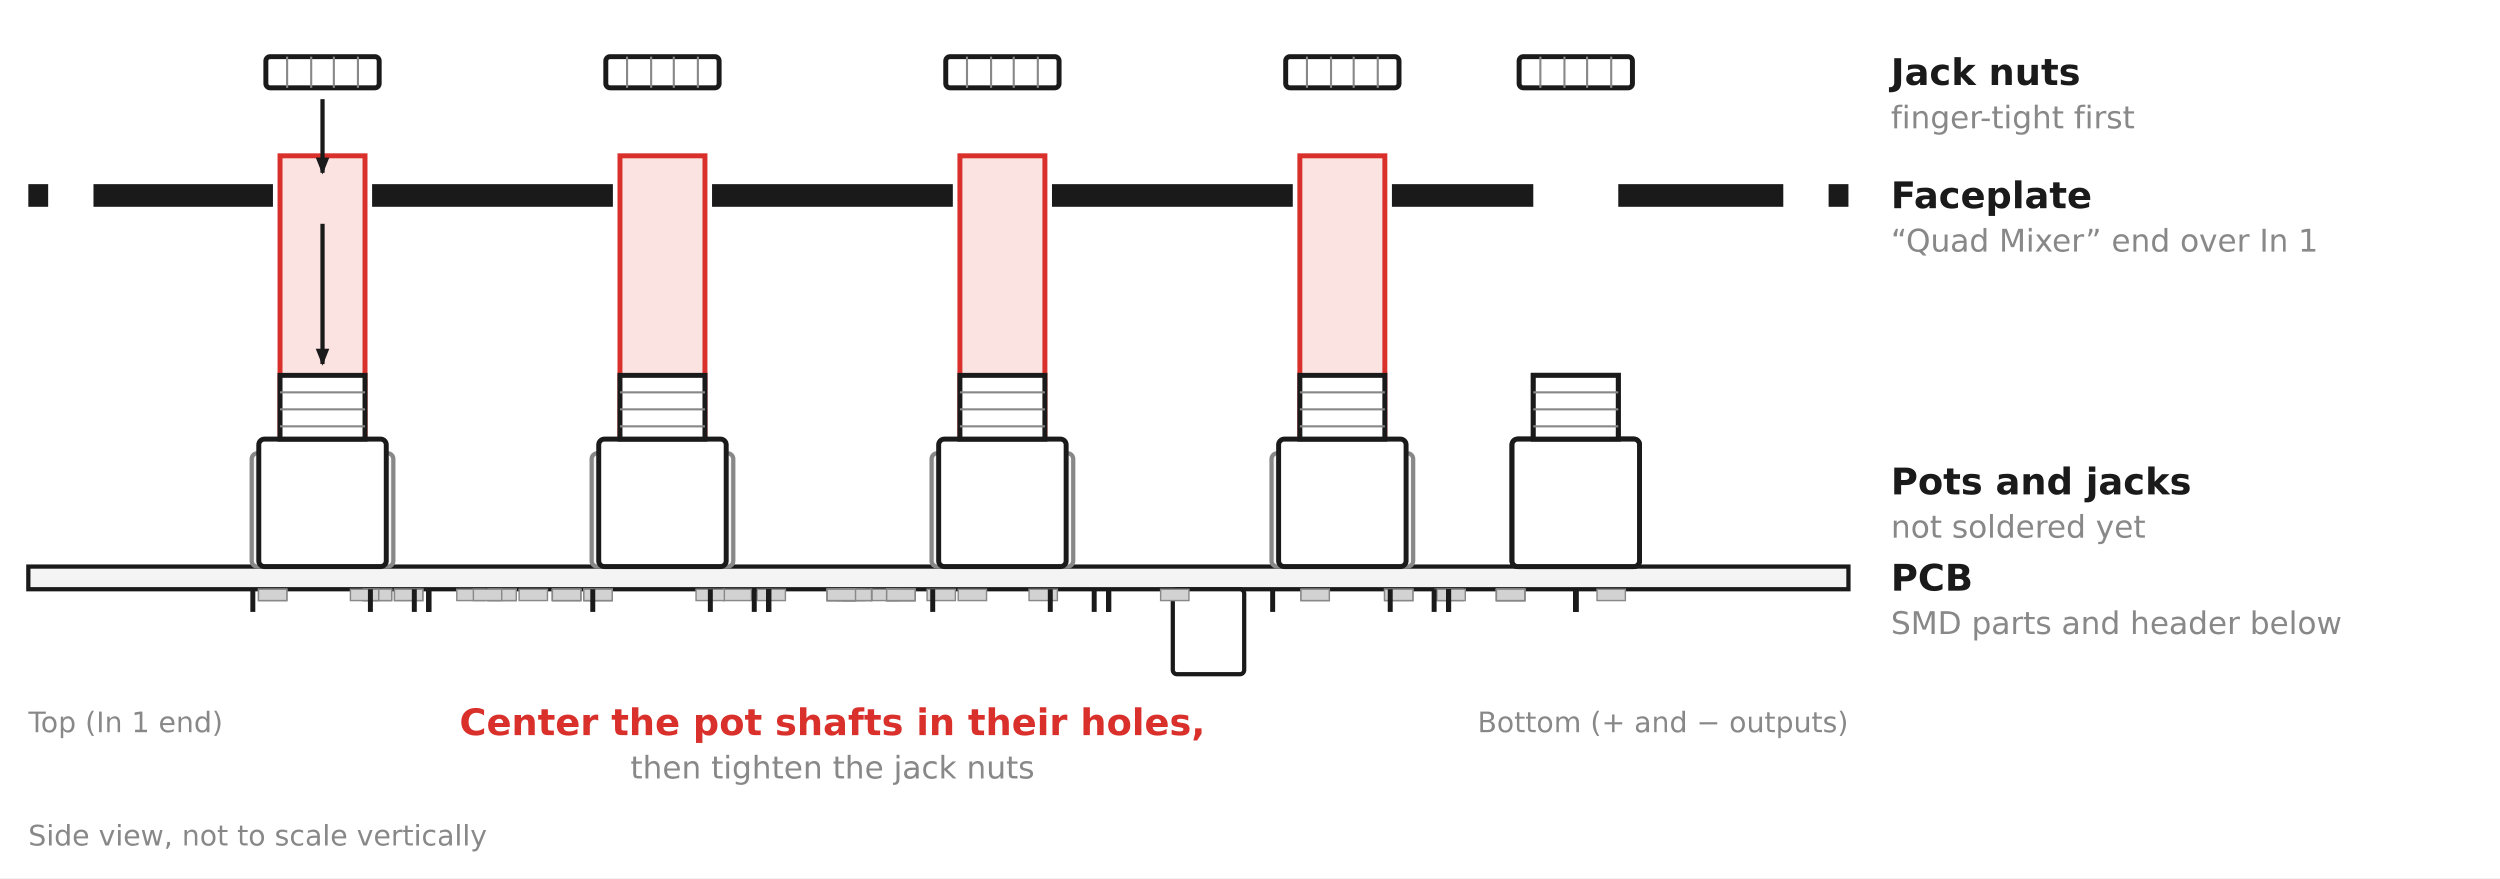
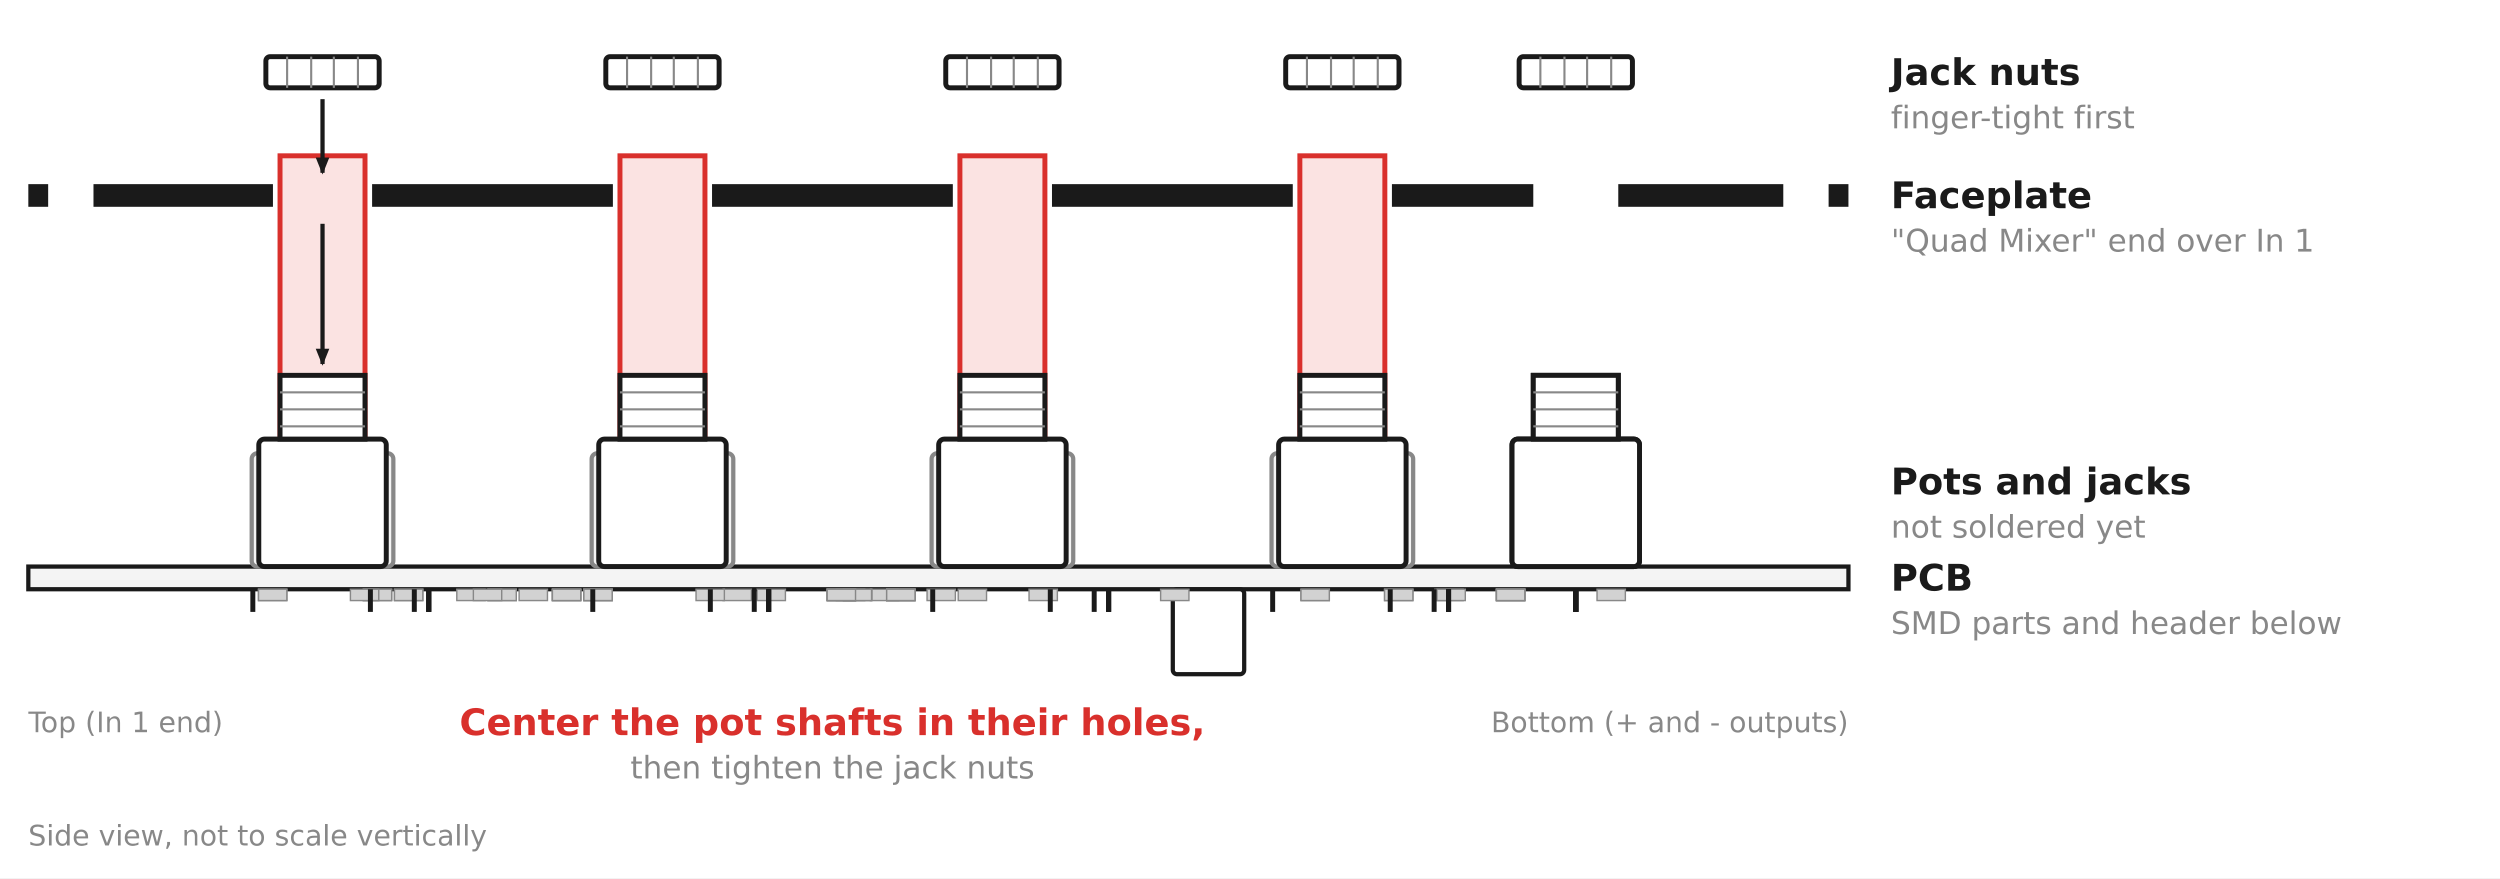
<svg xmlns="http://www.w3.org/2000/svg" viewBox="0.000 20.000 176.500 62.000" width="1059" height="372">
  <rect x="0.000" y="20.000" width="176.500" height="62.000" fill="#fff" />
  <defs>
    <marker id="head" viewBox="0 0 10 10" refX="9" refY="5" markerWidth="4" markerHeight="4" orient="auto">
      <path d="M0 1 L10 5 L0 9 z" fill="#1a1a1a" />
    </marker>
  </defs>
  <rect x="2.0" y="60" width="128.5" height="1.6" fill="#f4f4f4" stroke="#1a1a1a" stroke-width="0.3" />
  <rect x="82.80" y="61.6" width="5.04" height="6" rx="0.3" fill="#fff" stroke="#1a1a1a" stroke-width="0.3" />
  <rect x="32.25" y="61.6" width="2" height="0.8" fill="#d2d2d2" stroke="#888" stroke-width="0.1" />
  <rect x="51.05" y="61.6" width="2" height="0.8" fill="#d2d2d2" stroke="#888" stroke-width="0.1" />
  <rect x="61.45" y="61.6" width="2" height="0.8" fill="#d2d2d2" stroke="#888" stroke-width="0.1" />
  <rect x="59.56" y="61.6" width="2" height="0.8" fill="#d2d2d2" stroke="#888" stroke-width="0.1" />
  <rect x="97.75" y="61.6" width="2" height="0.8" fill="#d2d2d2" stroke="#888" stroke-width="0.1" />
  <rect x="27.85" y="61.6" width="2" height="0.8" fill="#d2d2d2" stroke="#888" stroke-width="0.1" />
  <rect x="34.45" y="61.6" width="2" height="0.8" fill="#d2d2d2" stroke="#888" stroke-width="0.1" />
  <rect x="39.00" y="61.6" width="2" height="0.8" fill="#d2d2d2" stroke="#888" stroke-width="0.1" />
  <rect x="39.00" y="61.6" width="2" height="0.8" fill="#d2d2d2" stroke="#888" stroke-width="0.1" />
  <rect x="53.45" y="61.6" width="2" height="0.8" fill="#d2d2d2" stroke="#888" stroke-width="0.1" />
  <rect x="41.22" y="61.6" width="2" height="0.8" fill="#d2d2d2" stroke="#888" stroke-width="0.1" />
  <rect x="62.60" y="61.6" width="2" height="0.8" fill="#d2d2d2" stroke="#888" stroke-width="0.1" />
  <rect x="27.85" y="61.6" width="2" height="0.8" fill="#d2d2d2" stroke="#888" stroke-width="0.1" />
  <rect x="41.22" y="61.6" width="2" height="0.8" fill="#d2d2d2" stroke="#888" stroke-width="0.1" />
  <rect x="65.45" y="61.6" width="2" height="0.8" fill="#d2d2d2" stroke="#888" stroke-width="0.1" />
  <rect x="58.40" y="61.6" width="2" height="0.8" fill="#d2d2d2" stroke="#888" stroke-width="0.1" />
  <rect x="34.45" y="61.6" width="2" height="0.8" fill="#d2d2d2" stroke="#888" stroke-width="0.1" />
  <rect x="101.30" y="61.6" width="2" height="0.8" fill="#d2d2d2" stroke="#888" stroke-width="0.1" />
  <rect x="36.65" y="61.6" width="2" height="0.8" fill="#d2d2d2" stroke="#888" stroke-width="0.1" />
  <rect x="25.65" y="61.6" width="2" height="0.8" fill="#d2d2d2" stroke="#888" stroke-width="0.1" />
  <rect x="58.40" y="61.6" width="2" height="0.8" fill="#d2d2d2" stroke="#888" stroke-width="0.1" />
  <rect x="105.65" y="61.6" width="2" height="0.8" fill="#d2d2d2" stroke="#888" stroke-width="0.1" />
  <rect x="105.65" y="61.6" width="2" height="0.8" fill="#d2d2d2" stroke="#888" stroke-width="0.1" />
  <rect x="101.45" y="61.6" width="2" height="0.8" fill="#d2d2d2" stroke="#888" stroke-width="0.1" />
  <rect x="25.65" y="61.6" width="2" height="0.8" fill="#d2d2d2" stroke="#888" stroke-width="0.1" />
  <rect x="91.85" y="61.6" width="2" height="0.8" fill="#d2d2d2" stroke="#888" stroke-width="0.1" />
  <rect x="39.00" y="61.6" width="2" height="0.8" fill="#d2d2d2" stroke="#888" stroke-width="0.1" />
  <rect x="24.74" y="61.6" width="2" height="0.8" fill="#d2d2d2" stroke="#888" stroke-width="0.1" />
  <rect x="81.94" y="61.6" width="2" height="0.8" fill="#d2d2d2" stroke="#888" stroke-width="0.1" />
  <rect x="97.75" y="61.6" width="2" height="0.8" fill="#d2d2d2" stroke="#888" stroke-width="0.1" />
  <rect x="18.25" y="61.6" width="2" height="0.8" fill="#d2d2d2" stroke="#888" stroke-width="0.1" />
  <rect x="62.60" y="61.6" width="2" height="0.8" fill="#d2d2d2" stroke="#888" stroke-width="0.1" />
  <rect x="91.85" y="61.6" width="2" height="0.8" fill="#d2d2d2" stroke="#888" stroke-width="0.1" />
  <rect x="18.25" y="61.6" width="2" height="0.8" fill="#d2d2d2" stroke="#888" stroke-width="0.1" />
  <rect x="41.22" y="61.6" width="2" height="0.8" fill="#d2d2d2" stroke="#888" stroke-width="0.1" />
  <rect x="105.65" y="61.6" width="2" height="0.8" fill="#d2d2d2" stroke="#888" stroke-width="0.1" />
  <rect x="59.05" y="61.6" width="2" height="0.8" fill="#d2d2d2" stroke="#888" stroke-width="0.1" />
  <rect x="112.75" y="61.6" width="2" height="0.8" fill="#d2d2d2" stroke="#888" stroke-width="0.1" />
  <rect x="58.40" y="61.6" width="2" height="0.8" fill="#d2d2d2" stroke="#888" stroke-width="0.1" />
  <rect x="105.65" y="61.6" width="2" height="0.8" fill="#d2d2d2" stroke="#888" stroke-width="0.1" />
  <rect x="72.65" y="61.6" width="2" height="0.8" fill="#d2d2d2" stroke="#888" stroke-width="0.1" />
  <rect x="59.53" y="61.6" width="2" height="0.8" fill="#d2d2d2" stroke="#888" stroke-width="0.1" />
  <rect x="67.65" y="61.6" width="2" height="0.8" fill="#d2d2d2" stroke="#888" stroke-width="0.1" />
  <rect x="33.42" y="61.6" width="2" height="0.8" fill="#d2d2d2" stroke="#888" stroke-width="0.1" />
  <rect x="49.14" y="61.6" width="2" height="0.8" fill="#d2d2d2" stroke="#888" stroke-width="0.1" />
  <rect x="62.60" y="61.6" width="2" height="0.8" fill="#d2d2d2" stroke="#888" stroke-width="0.1" />
  <rect x="62.60" y="61.6" width="2" height="0.8" fill="#d2d2d2" stroke="#888" stroke-width="0.1" />
  <rect x="58.40" y="61.6" width="2" height="0.8" fill="#d2d2d2" stroke="#888" stroke-width="0.1" />
  <rect x="17.77" y="52" width="10" height="8" rx="0.4" fill="#f4f4f4" stroke="#888" stroke-width="0.3" />
  <rect x="19.77" y="31" width="6" height="20" fill="#fbe3e2" stroke="#d9302c" stroke-width="0.35" />
  <line x1="30.27" y1="61.6" x2="30.27" y2="63.2" stroke="#1a1a1a" stroke-width="0.35" />
  <line x1="30.27" y1="61.6" x2="30.27" y2="63.2" stroke="#1a1a1a" stroke-width="0.35" />
  <line x1="30.27" y1="61.6" x2="30.27" y2="63.2" stroke="#1a1a1a" stroke-width="0.35" />
  <rect x="41.77" y="52" width="10" height="8" rx="0.4" fill="#f4f4f4" stroke="#888" stroke-width="0.3" />
  <rect x="43.77" y="31" width="6" height="20" fill="#fbe3e2" stroke="#d9302c" stroke-width="0.35" />
  <line x1="54.27" y1="61.6" x2="54.27" y2="63.2" stroke="#1a1a1a" stroke-width="0.35" />
  <line x1="54.27" y1="61.6" x2="54.27" y2="63.2" stroke="#1a1a1a" stroke-width="0.35" />
  <line x1="54.27" y1="61.6" x2="54.27" y2="63.2" stroke="#1a1a1a" stroke-width="0.35" />
  <rect x="65.77" y="52" width="10" height="8" rx="0.4" fill="#f4f4f4" stroke="#888" stroke-width="0.3" />
  <rect x="67.77" y="31" width="6" height="20" fill="#fbe3e2" stroke="#d9302c" stroke-width="0.35" />
  <line x1="78.27" y1="61.6" x2="78.27" y2="63.2" stroke="#1a1a1a" stroke-width="0.35" />
  <line x1="78.27" y1="61.6" x2="78.27" y2="63.2" stroke="#1a1a1a" stroke-width="0.35" />
  <line x1="78.27" y1="61.6" x2="78.27" y2="63.2" stroke="#1a1a1a" stroke-width="0.35" />
  <rect x="89.77" y="52" width="10" height="8" rx="0.4" fill="#f4f4f4" stroke="#888" stroke-width="0.3" />
  <rect x="91.77" y="31" width="6" height="20" fill="#fbe3e2" stroke="#d9302c" stroke-width="0.35" />
  <line x1="102.27" y1="61.6" x2="102.27" y2="63.2" stroke="#1a1a1a" stroke-width="0.35" />
  <line x1="102.27" y1="61.6" x2="102.27" y2="63.2" stroke="#1a1a1a" stroke-width="0.35" />
  <line x1="102.27" y1="61.6" x2="102.27" y2="63.2" stroke="#1a1a1a" stroke-width="0.35" />
  <rect x="18.27" y="51" width="9" height="9" rx="0.4" fill="#fff" stroke="#1a1a1a" stroke-width="0.35" />
  <rect x="19.77" y="46.5" width="6" height="4.5" fill="#fff" stroke="#1a1a1a" stroke-width="0.35" />
  <line x1="19.77" y1="47.7" x2="25.77" y2="47.7" stroke="#888" stroke-width="0.15" />
  <line x1="19.77" y1="48.9" x2="25.77" y2="48.9" stroke="#888" stroke-width="0.15" />
  <line x1="19.77" y1="50.1" x2="25.77" y2="50.1" stroke="#888" stroke-width="0.15" />
  <line x1="29.25" y1="61.6" x2="29.25" y2="63.2" stroke="#1a1a1a" stroke-width="0.35" />
  <line x1="17.85" y1="61.6" x2="17.85" y2="63.2" stroke="#1a1a1a" stroke-width="0.35" />
  <line x1="26.15" y1="61.6" x2="26.15" y2="63.2" stroke="#1a1a1a" stroke-width="0.35" />
  <rect x="42.27" y="51" width="9" height="9" rx="0.4" fill="#fff" stroke="#1a1a1a" stroke-width="0.35" />
  <rect x="43.77" y="46.5" width="6" height="4.5" fill="#fff" stroke="#1a1a1a" stroke-width="0.35" />
  <line x1="43.77" y1="47.7" x2="49.77" y2="47.7" stroke="#888" stroke-width="0.15" />
  <line x1="43.77" y1="48.9" x2="49.77" y2="48.9" stroke="#888" stroke-width="0.15" />
  <line x1="43.77" y1="50.1" x2="49.77" y2="50.1" stroke="#888" stroke-width="0.15" />
  <line x1="53.25" y1="61.6" x2="53.25" y2="63.2" stroke="#1a1a1a" stroke-width="0.35" />
  <line x1="41.85" y1="61.6" x2="41.85" y2="63.2" stroke="#1a1a1a" stroke-width="0.35" />
  <line x1="50.15" y1="61.6" x2="50.15" y2="63.2" stroke="#1a1a1a" stroke-width="0.35" />
  <rect x="66.27" y="51" width="9" height="9" rx="0.4" fill="#fff" stroke="#1a1a1a" stroke-width="0.35" />
  <rect x="67.77" y="46.5" width="6" height="4.5" fill="#fff" stroke="#1a1a1a" stroke-width="0.35" />
  <line x1="67.77" y1="47.7" x2="73.77" y2="47.7" stroke="#888" stroke-width="0.15" />
  <line x1="67.77" y1="48.9" x2="73.77" y2="48.9" stroke="#888" stroke-width="0.15" />
  <line x1="67.77" y1="50.1" x2="73.77" y2="50.1" stroke="#888" stroke-width="0.15" />
  <line x1="77.25" y1="61.6" x2="77.25" y2="63.2" stroke="#1a1a1a" stroke-width="0.35" />
  <line x1="65.85" y1="61.6" x2="65.85" y2="63.2" stroke="#1a1a1a" stroke-width="0.35" />
  <line x1="74.15" y1="61.6" x2="74.15" y2="63.2" stroke="#1a1a1a" stroke-width="0.35" />
  <rect x="90.27" y="51" width="9" height="9" rx="0.4" fill="#fff" stroke="#1a1a1a" stroke-width="0.35" />
  <rect x="91.77" y="46.5" width="6" height="4.5" fill="#fff" stroke="#1a1a1a" stroke-width="0.35" />
  <line x1="91.77" y1="47.7" x2="97.77" y2="47.7" stroke="#888" stroke-width="0.15" />
  <line x1="91.77" y1="48.9" x2="97.77" y2="48.9" stroke="#888" stroke-width="0.15" />
  <line x1="91.77" y1="50.1" x2="97.77" y2="50.1" stroke="#888" stroke-width="0.15" />
  <line x1="101.25" y1="61.6" x2="101.25" y2="63.2" stroke="#1a1a1a" stroke-width="0.35" />
  <line x1="89.85" y1="61.6" x2="89.85" y2="63.2" stroke="#1a1a1a" stroke-width="0.35" />
  <line x1="98.15" y1="61.6" x2="98.15" y2="63.2" stroke="#1a1a1a" stroke-width="0.35" />
  <rect x="106.75" y="51" width="9" height="9" rx="0.4" fill="#fff" stroke="#1a1a1a" stroke-width="0.35" />
  <rect x="108.25" y="46.5" width="6" height="4.5" fill="#fff" stroke="#1a1a1a" stroke-width="0.35" />
  <line x1="108.25" y1="47.7" x2="114.25" y2="47.7" stroke="#888" stroke-width="0.15" />
  <line x1="108.25" y1="48.9" x2="114.25" y2="48.9" stroke="#888" stroke-width="0.15" />
  <line x1="108.25" y1="50.1" x2="114.25" y2="50.1" stroke="#888" stroke-width="0.15" />
  <line x1="111.25" y1="61.6" x2="111.25" y2="63.2" stroke="#1a1a1a" stroke-width="0.35" />
  <line x1="111.25" y1="61.6" x2="111.25" y2="63.2" stroke="#1a1a1a" stroke-width="0.35" />
  <line x1="111.25" y1="61.6" x2="111.25" y2="63.2" stroke="#1a1a1a" stroke-width="0.35" />
  <rect x="106.75" y="51" width="9" height="9" rx="0.4" fill="#fff" stroke="#1a1a1a" stroke-width="0.35" />
  <rect x="108.25" y="46.5" width="6" height="4.5" fill="#fff" stroke="#1a1a1a" stroke-width="0.35" />
  <line x1="108.25" y1="47.7" x2="114.25" y2="47.7" stroke="#888" stroke-width="0.15" />
  <line x1="108.25" y1="48.9" x2="114.25" y2="48.9" stroke="#888" stroke-width="0.15" />
  <line x1="108.25" y1="50.1" x2="114.25" y2="50.1" stroke="#888" stroke-width="0.15" />
  <line x1="111.25" y1="61.6" x2="111.25" y2="63.2" stroke="#1a1a1a" stroke-width="0.35" />
  <line x1="111.25" y1="61.6" x2="111.25" y2="63.2" stroke="#1a1a1a" stroke-width="0.35" />
  <line x1="111.25" y1="61.6" x2="111.25" y2="63.2" stroke="#1a1a1a" stroke-width="0.35" />
  <rect x="2.00" y="33" width="1.40" height="1.6" fill="#1a1a1a" />
  <rect x="6.60" y="33" width="12.67" height="1.6" fill="#1a1a1a" />
  <rect x="26.27" y="33" width="17.00" height="1.6" fill="#1a1a1a" />
  <rect x="50.27" y="33" width="17.00" height="1.6" fill="#1a1a1a" />
  <rect x="74.27" y="33" width="17.00" height="1.6" fill="#1a1a1a" />
  <rect x="98.27" y="33" width="9.98" height="1.6" fill="#1a1a1a" />
  <rect x="114.25" y="33" width="11.65" height="1.6" fill="#1a1a1a" />
  <rect x="129.10" y="33" width="1.40" height="1.6" fill="#1a1a1a" />
  <rect x="18.77" y="24" width="8" height="2.2" rx="0.3" fill="#fff" stroke="#1a1a1a" stroke-width="0.35" />
  <line x1="20.27" y1="24" x2="20.27" y2="26.2" stroke="#888" stroke-width="0.15" />
  <line x1="21.97" y1="24" x2="21.97" y2="26.2" stroke="#888" stroke-width="0.15" />
  <line x1="23.57" y1="24" x2="23.57" y2="26.2" stroke="#888" stroke-width="0.15" />
  <line x1="25.27" y1="24" x2="25.27" y2="26.2" stroke="#888" stroke-width="0.15" />
  <rect x="42.77" y="24" width="8" height="2.2" rx="0.3" fill="#fff" stroke="#1a1a1a" stroke-width="0.35" />
  <line x1="44.27" y1="24" x2="44.27" y2="26.2" stroke="#888" stroke-width="0.15" />
  <line x1="45.97" y1="24" x2="45.97" y2="26.2" stroke="#888" stroke-width="0.15" />
  <line x1="47.57" y1="24" x2="47.57" y2="26.2" stroke="#888" stroke-width="0.15" />
  <line x1="49.27" y1="24" x2="49.27" y2="26.2" stroke="#888" stroke-width="0.15" />
  <rect x="66.77" y="24" width="8" height="2.2" rx="0.3" fill="#fff" stroke="#1a1a1a" stroke-width="0.35" />
  <line x1="68.27" y1="24" x2="68.27" y2="26.2" stroke="#888" stroke-width="0.15" />
  <line x1="69.97" y1="24" x2="69.97" y2="26.2" stroke="#888" stroke-width="0.15" />
  <line x1="71.57" y1="24" x2="71.57" y2="26.2" stroke="#888" stroke-width="0.15" />
  <line x1="73.27" y1="24" x2="73.27" y2="26.2" stroke="#888" stroke-width="0.15" />
  <rect x="90.77" y="24" width="8" height="2.2" rx="0.3" fill="#fff" stroke="#1a1a1a" stroke-width="0.35" />
  <line x1="92.27" y1="24" x2="92.27" y2="26.2" stroke="#888" stroke-width="0.15" />
  <line x1="93.97" y1="24" x2="93.97" y2="26.2" stroke="#888" stroke-width="0.15" />
  <line x1="95.57" y1="24" x2="95.57" y2="26.2" stroke="#888" stroke-width="0.15" />
  <line x1="97.27" y1="24" x2="97.27" y2="26.2" stroke="#888" stroke-width="0.15" />
  <rect x="107.25" y="24" width="8" height="2.2" rx="0.3" fill="#fff" stroke="#1a1a1a" stroke-width="0.35" />
  <line x1="108.75" y1="24" x2="108.75" y2="26.2" stroke="#888" stroke-width="0.15" />
  <line x1="110.45" y1="24" x2="110.45" y2="26.2" stroke="#888" stroke-width="0.15" />
  <line x1="112.05" y1="24" x2="112.05" y2="26.2" stroke="#888" stroke-width="0.15" />
  <line x1="113.75" y1="24" x2="113.75" y2="26.2" stroke="#888" stroke-width="0.15" />
  <line x1="22.77" y1="27.00" x2="22.77" y2="32.20" stroke="#1a1a1a" stroke-width="0.3" marker-end="url(#head)" />
  <line x1="22.77" y1="35.80" x2="22.77" y2="45.70" stroke="#1a1a1a" stroke-width="0.3" marker-end="url(#head)" />
  <text x="133.50" y="25.10" font-family="DejaVu Sans, Helvetica, Arial, sans-serif" font-size="2.6" font-weight="bold" fill="#1a1a1a" text-anchor="start" dominant-baseline="central">Jack nuts</text>
  <text x="133.50" y="28.30" font-family="DejaVu Sans, Helvetica, Arial, sans-serif" font-size="2.2" font-weight="normal" fill="#888" text-anchor="start" dominant-baseline="central">finger-tight first</text>
  <text x="133.50" y="33.80" font-family="DejaVu Sans, Helvetica, Arial, sans-serif" font-size="2.6" font-weight="bold" fill="#1a1a1a" text-anchor="start" dominant-baseline="central">Faceplate</text>
-   <text x="133.50" y="37.00" font-family="DejaVu Sans, Helvetica, Arial, sans-serif" font-size="2.2" font-weight="normal" fill="#888" text-anchor="start" dominant-baseline="central">“Quad Mixer” end over In 1</text>
+   <text x="133.50" y="37.00" font-family="DejaVu Sans, Helvetica, Arial, sans-serif" font-size="2.2" font-weight="normal" fill="#888" text-anchor="start" dominant-baseline="central">"Quad Mixer" end over In 1</text>
  <text x="133.50" y="54.00" font-family="DejaVu Sans, Helvetica, Arial, sans-serif" font-size="2.6" font-weight="bold" fill="#1a1a1a" text-anchor="start" dominant-baseline="central">Pots and jacks</text>
  <text x="133.50" y="57.20" font-family="DejaVu Sans, Helvetica, Arial, sans-serif" font-size="2.2" font-weight="normal" fill="#888" text-anchor="start" dominant-baseline="central">not soldered yet</text>
  <text x="133.50" y="60.80" font-family="DejaVu Sans, Helvetica, Arial, sans-serif" font-size="2.6" font-weight="bold" fill="#1a1a1a" text-anchor="start" dominant-baseline="central">PCB</text>
  <text x="133.50" y="64.00" font-family="DejaVu Sans, Helvetica, Arial, sans-serif" font-size="2.2" font-weight="normal" fill="#888" text-anchor="start" dominant-baseline="central">SMD parts and header below</text>
  <text x="58.77" y="71.00" font-family="DejaVu Sans, Helvetica, Arial, sans-serif" font-size="2.6" font-weight="bold" fill="#d9302c" text-anchor="middle" dominant-baseline="central">Center the pot shafts in their holes,</text>
  <text x="58.77" y="74.20" font-family="DejaVu Sans, Helvetica, Arial, sans-serif" font-size="2.2" font-weight="normal" fill="#888" text-anchor="middle" dominant-baseline="central">then tighten the jack nuts</text>
  <text x="2.00" y="71.00" font-family="DejaVu Sans, Helvetica, Arial, sans-serif" font-size="2" font-weight="normal" fill="#888" text-anchor="start" dominant-baseline="central">Top (In 1 end)</text>
-   <text x="130.50" y="71.00" font-family="DejaVu Sans, Helvetica, Arial, sans-serif" font-size="2" font-weight="normal" fill="#888" text-anchor="end" dominant-baseline="central">Bottom (+ and − outputs)</text>
+   <text x="130.50" y="71.00" font-family="DejaVu Sans, Helvetica, Arial, sans-serif" font-size="2" font-weight="normal" fill="#888" text-anchor="end" dominant-baseline="central">Bottom (+ and - outputs)</text>
  <text x="2.00" y="79.00" font-family="DejaVu Sans, Helvetica, Arial, sans-serif" font-size="2" font-weight="normal" fill="#888" text-anchor="start" dominant-baseline="central">Side view, not to scale vertically</text>
</svg>
